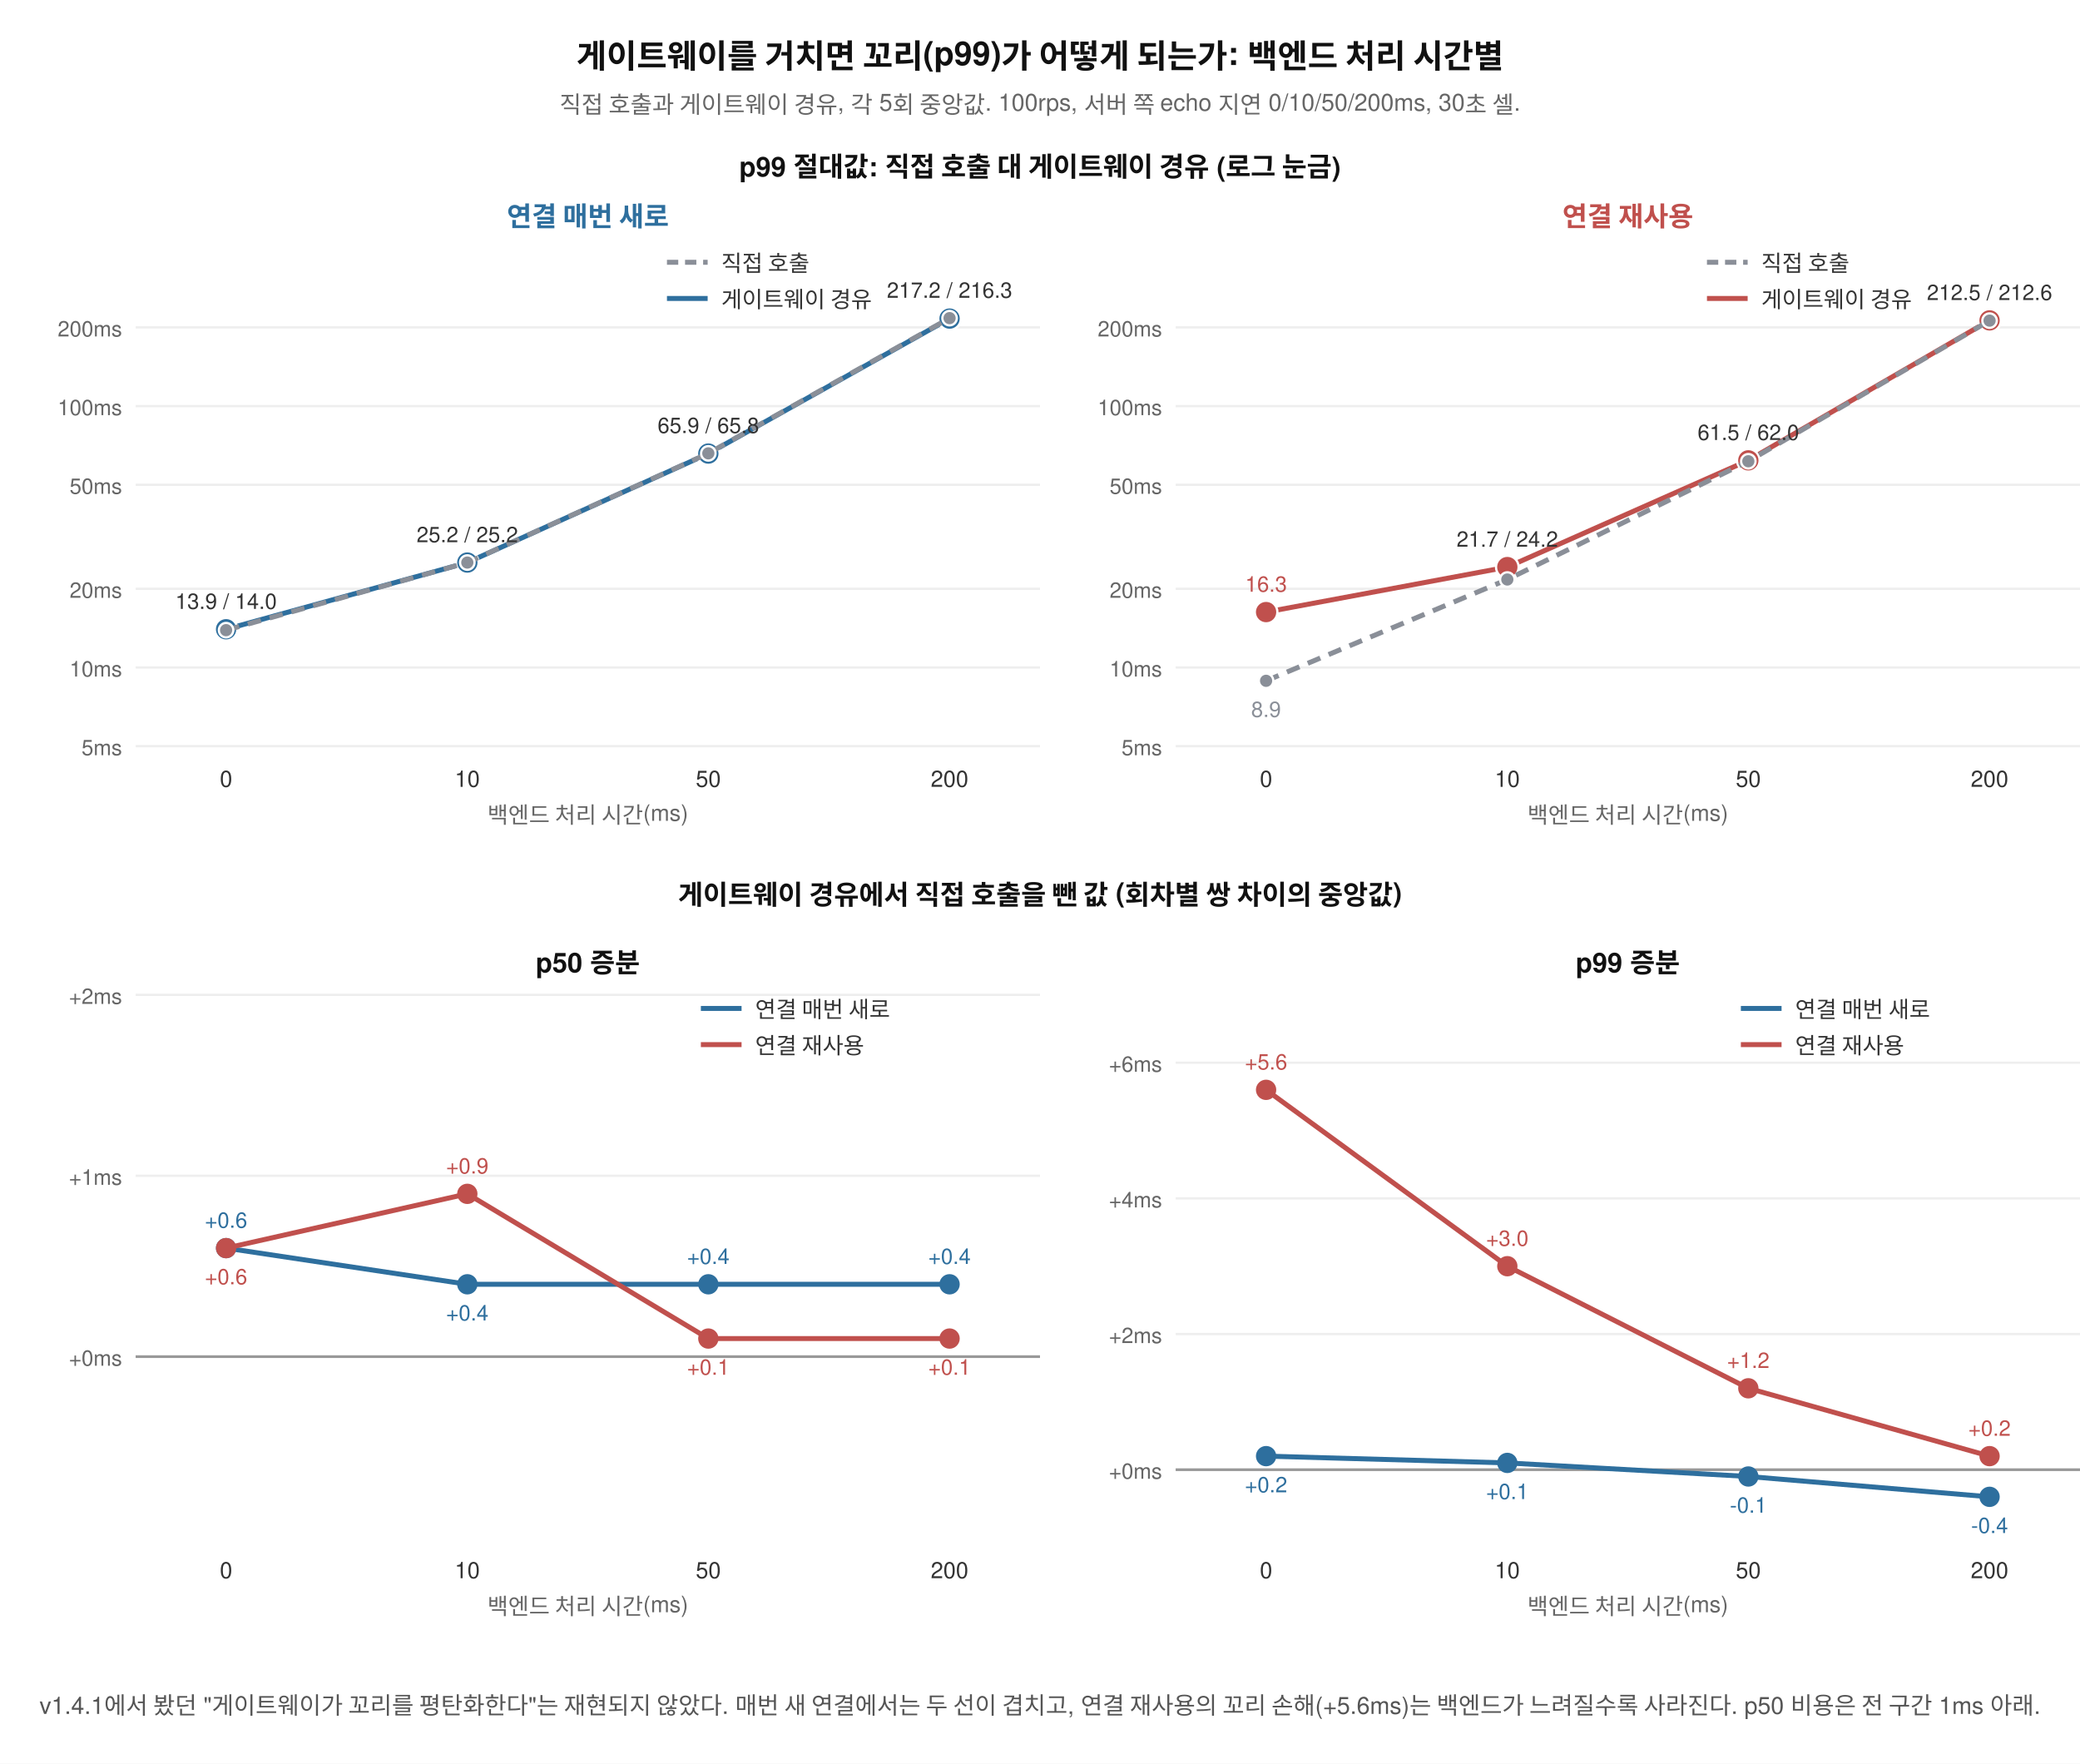
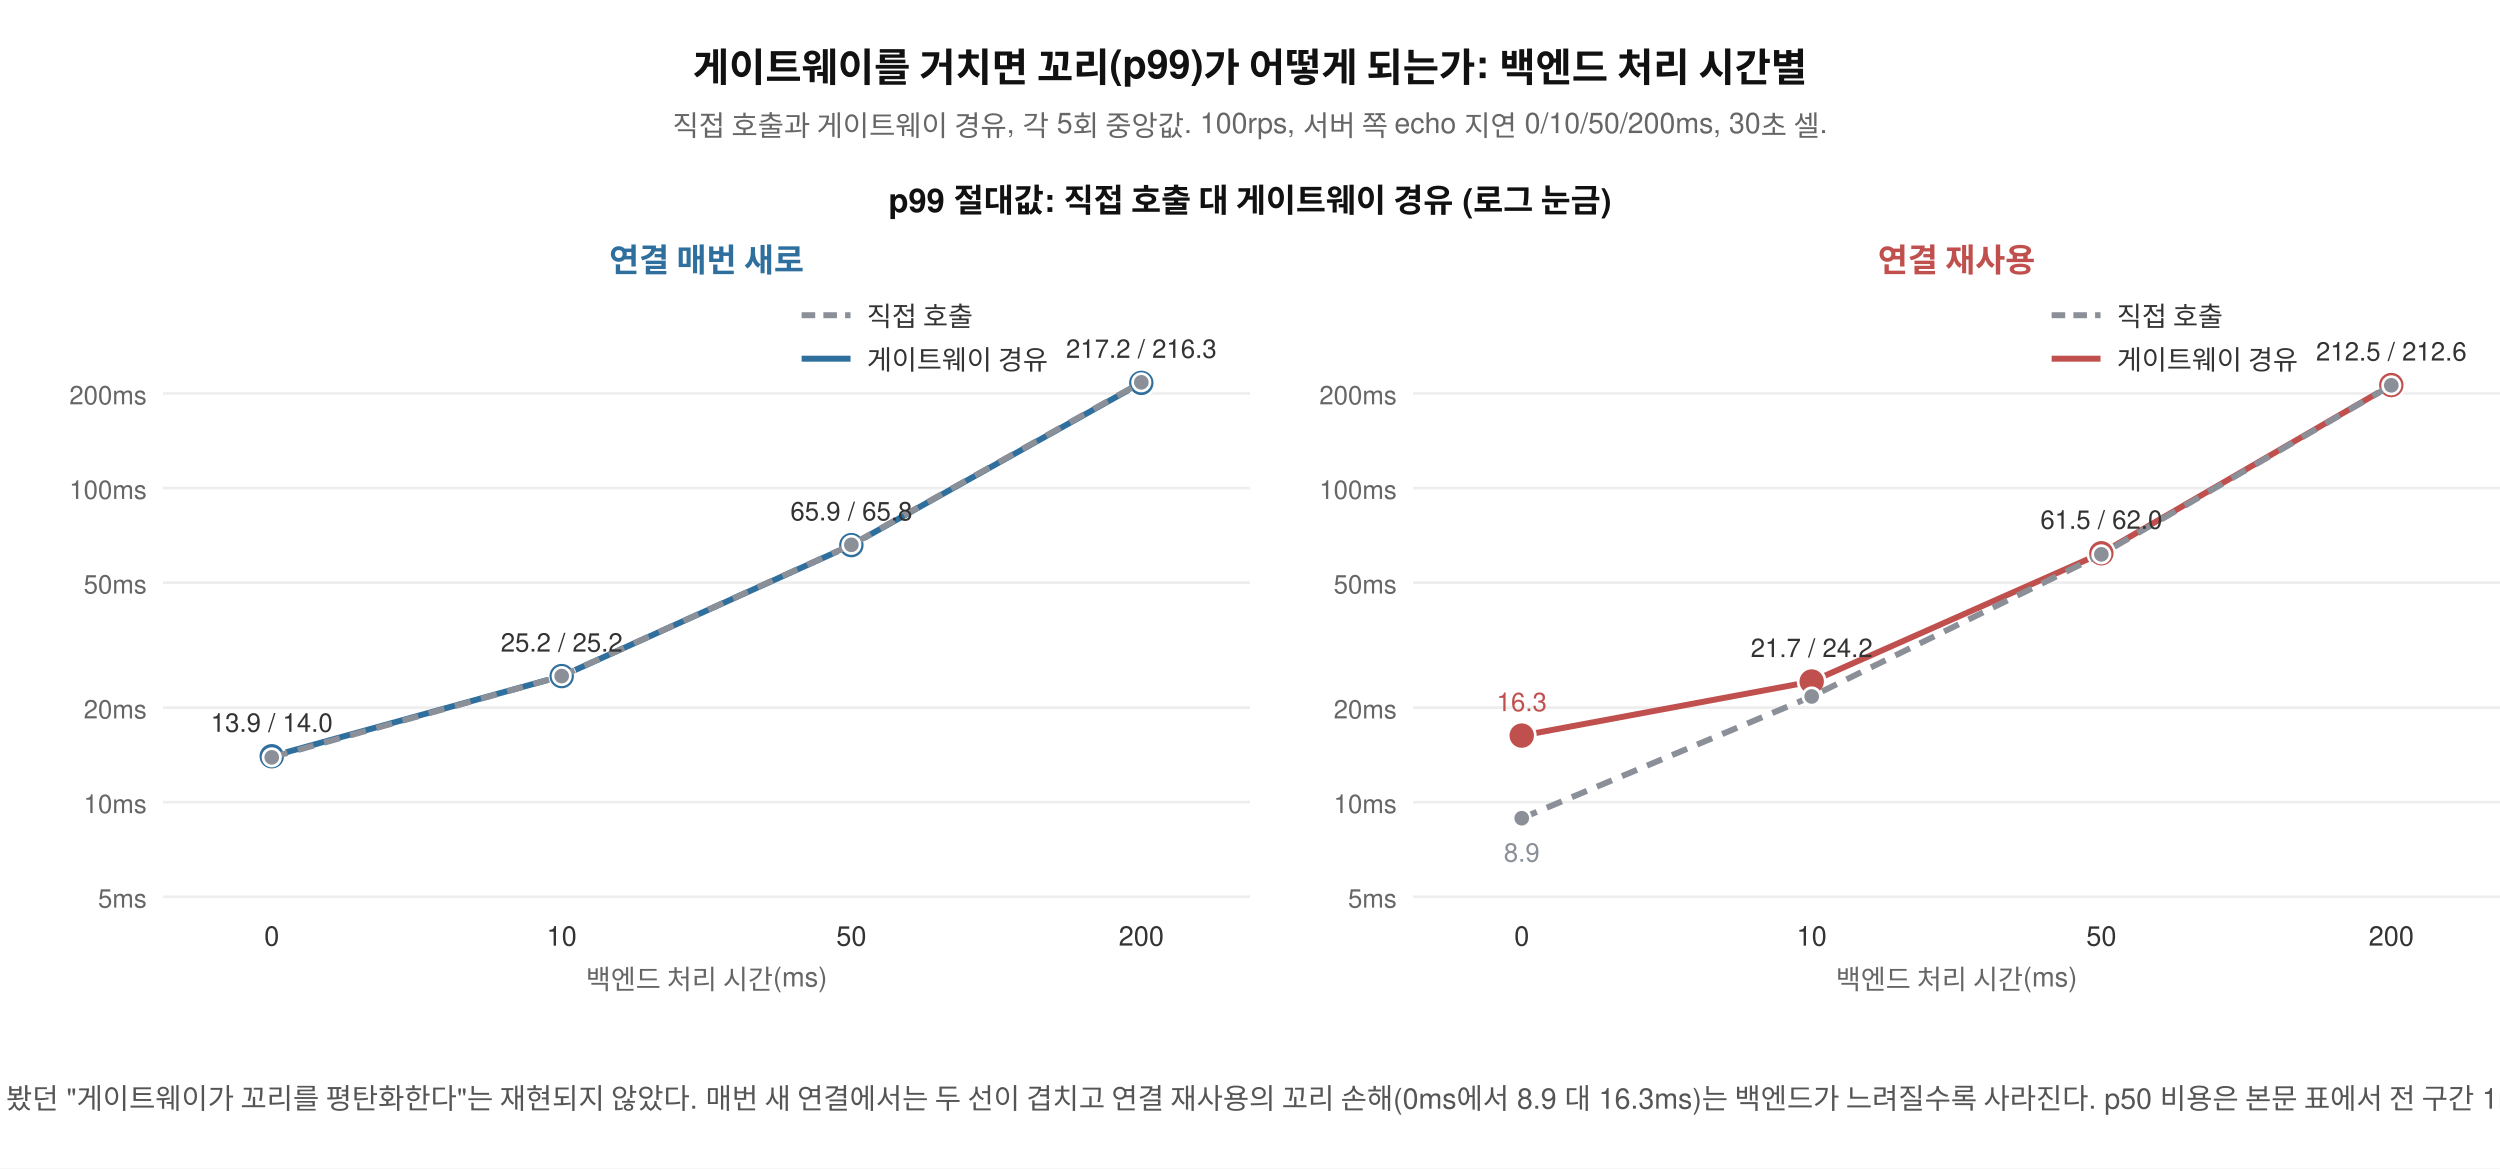
- <svg xmlns="http://www.w3.org/2000/svg" viewBox="0 0 920 780" font-family="Helvetica, Arial, sans-serif">
-   <rect width="920" height="780" fill="white" />
+ <svg xmlns="http://www.w3.org/2000/svg" viewBox="0 0 920 430" font-family="Helvetica, Arial, sans-serif">
+   <rect width="920" height="430" fill="white" />
  <text x="460.0" y="30" font-size="14.5" fill="#111" text-anchor="middle" font-weight="bold">게이트웨이를 거치면 꼬리(p99)가 어떻게 되는가: 백엔드 처리 시간별</text>
  <text x="460.0" y="50" font-size="10.5" fill="#666" text-anchor="middle">직접 호출과 게이트웨이 경유, 각 5회 중앙값. 100rps, 서버 쪽 echo 지연 0/10/50/200ms, 30초 셀.</text>
  <text x="460.0" y="78" font-size="12" fill="#111" text-anchor="middle" font-weight="bold">p99 절대값: 직접 호출 대 게이트웨이 경유 (로그 눈금)</text>
  <text x="260.0" y="100" font-size="12" fill="#2e6f9e" text-anchor="middle" font-weight="bold">연결 매번 새로</text>
  <line x1="60" y1="330.0" x2="460" y2="330.0" stroke="#eee" />
  <text x="54" y="334.0" font-size="9.5" fill="#666" text-anchor="end">5ms</text>
  <line x1="60" y1="295.2" x2="460" y2="295.2" stroke="#eee" />
  <text x="54" y="299.2" font-size="9.5" fill="#666" text-anchor="end">10ms</text>
  <line x1="60" y1="260.4" x2="460" y2="260.4" stroke="#eee" />
  <text x="54" y="264.4" font-size="9.5" fill="#666" text-anchor="end">20ms</text>
  <line x1="60" y1="214.4" x2="460" y2="214.4" stroke="#eee" />
  <text x="54" y="218.4" font-size="9.5" fill="#666" text-anchor="end">50ms</text>
  <line x1="60" y1="179.6" x2="460" y2="179.6" stroke="#eee" />
  <text x="54" y="183.6" font-size="9.5" fill="#666" text-anchor="end">100ms</text>
  <line x1="60" y1="144.8" x2="460" y2="144.8" stroke="#eee" />
  <text x="54" y="148.8" font-size="9.5" fill="#666" text-anchor="end">200ms</text>
  <text x="100.0" y="348" font-size="10" fill="#333" text-anchor="middle">0</text>
  <text x="206.7" y="348" font-size="10" fill="#333" text-anchor="middle">10</text>
  <text x="313.3" y="348" font-size="10" fill="#333" text-anchor="middle">50</text>
  <text x="420.0" y="348" font-size="10" fill="#333" text-anchor="middle">200</text>
  <text x="260.0" y="364" font-size="10" fill="#666" text-anchor="middle">백엔드 처리 시간(ms)</text>
  <path d="M100.0,278.3 L206.7,248.8 L313.3,200.6 L420.0,140.9" fill="none" stroke="#2e6f9e" stroke-width="2.2" />
  <circle cx="100.0" cy="278.3" r="5.0" fill="#2e6f9e" stroke="white" stroke-width="1" />
  <circle cx="206.7" cy="248.8" r="5.0" fill="#2e6f9e" stroke="white" stroke-width="1" />
  <circle cx="313.3" cy="200.6" r="5.0" fill="#2e6f9e" stroke="white" stroke-width="1" />
  <circle cx="420.0" cy="140.9" r="5.0" fill="#2e6f9e" stroke="white" stroke-width="1" />
  <path d="M100.0,278.7 L206.7,248.8 L313.3,200.5 L420.0,140.7" fill="none" stroke="#8a8f98" stroke-width="2.2" stroke-dasharray="6,4" />
  <circle cx="100.0" cy="278.7" r="3.2" fill="#8a8f98" stroke="white" stroke-width="1" />
  <circle cx="206.7" cy="248.8" r="3.2" fill="#8a8f98" stroke="white" stroke-width="1" />
  <circle cx="313.3" cy="200.5" r="3.2" fill="#8a8f98" stroke="white" stroke-width="1" />
  <circle cx="420.0" cy="140.7" r="3.2" fill="#8a8f98" stroke="white" stroke-width="1" />
  <text x="100.0" y="269.3" font-size="9.5" fill="#333" text-anchor="middle">13.9 / 14.0</text>
  <text x="206.7" y="239.8" font-size="9.5" fill="#333" text-anchor="middle">25.2 / 25.2</text>
  <text x="313.3" y="191.5" font-size="9.5" fill="#333" text-anchor="middle">65.9 / 65.8</text>
  <text x="420.0" y="131.7" font-size="9.5" fill="#333" text-anchor="middle">217.2 / 216.3</text>
  <line x1="295" y1="116" x2="313" y2="116" stroke="#8a8f98" stroke-width="2.2" stroke-dasharray="5,3" />
  <text x="319" y="120" font-size="10" fill="#333">직접 호출</text>
  <line x1="295" y1="132" x2="313" y2="132" stroke="#2e6f9e" stroke-width="2.2" />
  <text x="319" y="136" font-size="10" fill="#333">게이트웨이 경유</text>
  <text x="720.0" y="100" font-size="12" fill="#c0504d" text-anchor="middle" font-weight="bold">연결 재사용</text>
  <line x1="520" y1="330.0" x2="920" y2="330.0" stroke="#eee" />
  <text x="514" y="334.0" font-size="9.5" fill="#666" text-anchor="end">5ms</text>
  <line x1="520" y1="295.2" x2="920" y2="295.2" stroke="#eee" />
  <text x="514" y="299.2" font-size="9.5" fill="#666" text-anchor="end">10ms</text>
  <line x1="520" y1="260.4" x2="920" y2="260.4" stroke="#eee" />
  <text x="514" y="264.4" font-size="9.5" fill="#666" text-anchor="end">20ms</text>
  <line x1="520" y1="214.4" x2="920" y2="214.4" stroke="#eee" />
  <text x="514" y="218.4" font-size="9.5" fill="#666" text-anchor="end">50ms</text>
  <line x1="520" y1="179.6" x2="920" y2="179.6" stroke="#eee" />
  <text x="514" y="183.6" font-size="9.5" fill="#666" text-anchor="end">100ms</text>
  <line x1="520" y1="144.8" x2="920" y2="144.8" stroke="#eee" />
  <text x="514" y="148.8" font-size="9.5" fill="#666" text-anchor="end">200ms</text>
  <text x="560.0" y="348" font-size="10" fill="#333" text-anchor="middle">0</text>
  <text x="666.7" y="348" font-size="10" fill="#333" text-anchor="middle">10</text>
  <text x="773.3" y="348" font-size="10" fill="#333" text-anchor="middle">50</text>
  <text x="880.0" y="348" font-size="10" fill="#333" text-anchor="middle">200</text>
  <text x="720.0" y="364" font-size="10" fill="#666" text-anchor="middle">백엔드 처리 시간(ms)</text>
  <path d="M560.0,270.7 L666.7,250.8 L773.3,203.6 L880.0,141.7" fill="none" stroke="#c0504d" stroke-width="2.2" />
  <circle cx="560.0" cy="270.7" r="5.0" fill="#c0504d" stroke="white" stroke-width="1" />
  <circle cx="666.7" cy="250.8" r="5.0" fill="#c0504d" stroke="white" stroke-width="1" />
  <circle cx="773.3" cy="203.6" r="5.0" fill="#c0504d" stroke="white" stroke-width="1" />
  <circle cx="880.0" cy="141.7" r="5.0" fill="#c0504d" stroke="white" stroke-width="1" />
  <path d="M560.0,301.1 L666.7,256.3 L773.3,204.0 L880.0,141.8" fill="none" stroke="#8a8f98" stroke-width="2.2" stroke-dasharray="6,4" />
  <circle cx="560.0" cy="301.1" r="3.2" fill="#8a8f98" stroke="white" stroke-width="1" />
  <circle cx="666.7" cy="256.3" r="3.2" fill="#8a8f98" stroke="white" stroke-width="1" />
  <circle cx="773.3" cy="204.0" r="3.2" fill="#8a8f98" stroke="white" stroke-width="1" />
  <circle cx="880.0" cy="141.8" r="3.2" fill="#8a8f98" stroke="white" stroke-width="1" />
  <text x="560.0" y="261.7" font-size="9.5" fill="#c0504d" text-anchor="middle">16.3</text>
  <text x="560.0" y="317.1" font-size="9.5" fill="#8a8f98" text-anchor="middle">8.9</text>
  <text x="666.7" y="241.8" font-size="9.5" fill="#333" text-anchor="middle">21.7 / 24.2</text>
  <text x="773.3" y="194.6" font-size="9.5" fill="#333" text-anchor="middle">61.5 / 62.0</text>
  <text x="880.0" y="132.7" font-size="9.5" fill="#333" text-anchor="middle">212.5 / 212.6</text>
  <line x1="755" y1="116" x2="773" y2="116" stroke="#8a8f98" stroke-width="2.2" stroke-dasharray="5,3" />
  <text x="779" y="120" font-size="10" fill="#333">직접 호출</text>
  <line x1="755" y1="132" x2="773" y2="132" stroke="#c0504d" stroke-width="2.2" />
  <text x="779" y="136" font-size="10" fill="#333">게이트웨이 경유</text>
-   <text x="460.0" y="400" font-size="12" fill="#111" text-anchor="middle" font-weight="bold">게이트웨이 경유에서 직접 호출을 뺀 값 (회차별 쌍 차이의 중앙값)</text>
-   <text x="260.0" y="430" font-size="12" fill="#111" text-anchor="middle" font-weight="bold">p50 증분</text>
-   <line x1="60" y1="600.0" x2="460" y2="600.0" stroke="#eee" />
-   <text x="54" y="604.0" font-size="9.5" fill="#666" text-anchor="end">+0ms</text>
-   <line x1="60" y1="520.0" x2="460" y2="520.0" stroke="#eee" />
-   <text x="54" y="524.0" font-size="9.5" fill="#666" text-anchor="end">+1ms</text>
-   <line x1="60" y1="440.0" x2="460" y2="440.0" stroke="#eee" />
-   <text x="54" y="444.0" font-size="9.5" fill="#666" text-anchor="end">+2ms</text>
-   <line x1="60" y1="600.0" x2="460" y2="600.0" stroke="#999" stroke-width="1.2" />
-   <text x="100.0" y="698" font-size="10" fill="#333" text-anchor="middle">0</text>
-   <text x="206.7" y="698" font-size="10" fill="#333" text-anchor="middle">10</text>
-   <text x="313.3" y="698" font-size="10" fill="#333" text-anchor="middle">50</text>
-   <text x="420.0" y="698" font-size="10" fill="#333" text-anchor="middle">200</text>
-   <text x="260.0" y="714" font-size="10" fill="#666" text-anchor="middle">백엔드 처리 시간(ms)</text>
-   <path d="M100.0,552.0 L206.7,568.0 L313.3,568.0 L420.0,568.0" fill="none" stroke="#2e6f9e" stroke-width="2.2" />
-   <circle cx="100.0" cy="552.0" r="4.5" fill="#2e6f9e" />
-   <text x="100.0" y="543.0" font-size="9.5" fill="#2e6f9e" text-anchor="middle">+0.6</text>
-   <circle cx="206.7" cy="568.0" r="4.5" fill="#2e6f9e" />
-   <text x="206.7" y="584.0" font-size="9.5" fill="#2e6f9e" text-anchor="middle">+0.4</text>
-   <circle cx="313.3" cy="568.0" r="4.5" fill="#2e6f9e" />
-   <text x="313.3" y="559.0" font-size="9.5" fill="#2e6f9e" text-anchor="middle">+0.4</text>
-   <circle cx="420.0" cy="568.0" r="4.5" fill="#2e6f9e" />
-   <text x="420.0" y="559.0" font-size="9.5" fill="#2e6f9e" text-anchor="middle">+0.4</text>
-   <path d="M100.0,552.0 L206.7,528.0 L313.3,592.0 L420.0,592.0" fill="none" stroke="#c0504d" stroke-width="2.2" />
-   <circle cx="100.0" cy="552.0" r="4.5" fill="#c0504d" />
-   <text x="100.0" y="568.0" font-size="9.5" fill="#c0504d" text-anchor="middle">+0.6</text>
-   <circle cx="206.7" cy="528.0" r="4.5" fill="#c0504d" />
-   <text x="206.7" y="519.0" font-size="9.5" fill="#c0504d" text-anchor="middle">+0.9</text>
-   <circle cx="313.3" cy="592.0" r="4.5" fill="#c0504d" />
-   <text x="313.3" y="608.0" font-size="9.5" fill="#c0504d" text-anchor="middle">+0.1</text>
-   <circle cx="420.0" cy="592.0" r="4.5" fill="#c0504d" />
-   <text x="420.0" y="608.0" font-size="9.5" fill="#c0504d" text-anchor="middle">+0.1</text>
-   <line x1="310" y1="446" x2="328" y2="446" stroke="#2e6f9e" stroke-width="2.2" />
-   <text x="334" y="450" font-size="10" fill="#333">연결 매번 새로</text>
-   <line x1="310" y1="462" x2="328" y2="462" stroke="#c0504d" stroke-width="2.2" />
-   <text x="334" y="466" font-size="10" fill="#333">연결 재사용</text>
-   <text x="720.0" y="430" font-size="12" fill="#111" text-anchor="middle" font-weight="bold">p99 증분</text>
-   <line x1="520" y1="650.0" x2="920" y2="650.0" stroke="#eee" />
-   <text x="514" y="654.0" font-size="9.5" fill="#666" text-anchor="end">+0ms</text>
-   <line x1="520" y1="590.0" x2="920" y2="590.0" stroke="#eee" />
-   <text x="514" y="594.0" font-size="9.5" fill="#666" text-anchor="end">+2ms</text>
-   <line x1="520" y1="530.0" x2="920" y2="530.0" stroke="#eee" />
-   <text x="514" y="534.0" font-size="9.5" fill="#666" text-anchor="end">+4ms</text>
-   <line x1="520" y1="470.0" x2="920" y2="470.0" stroke="#eee" />
-   <text x="514" y="474.0" font-size="9.5" fill="#666" text-anchor="end">+6ms</text>
-   <line x1="520" y1="650.0" x2="920" y2="650.0" stroke="#999" stroke-width="1.2" />
-   <text x="560.0" y="698" font-size="10" fill="#333" text-anchor="middle">0</text>
-   <text x="666.7" y="698" font-size="10" fill="#333" text-anchor="middle">10</text>
-   <text x="773.3" y="698" font-size="10" fill="#333" text-anchor="middle">50</text>
-   <text x="880.0" y="698" font-size="10" fill="#333" text-anchor="middle">200</text>
-   <text x="720.0" y="714" font-size="10" fill="#666" text-anchor="middle">백엔드 처리 시간(ms)</text>
-   <path d="M560.0,644.0 L666.7,647.0 L773.3,653.0 L880.0,662.0" fill="none" stroke="#2e6f9e" stroke-width="2.2" />
-   <circle cx="560.0" cy="644.0" r="4.5" fill="#2e6f9e" />
-   <text x="560.0" y="660.0" font-size="9.5" fill="#2e6f9e" text-anchor="middle">+0.2</text>
-   <circle cx="666.7" cy="647.0" r="4.5" fill="#2e6f9e" />
-   <text x="666.7" y="663.0" font-size="9.5" fill="#2e6f9e" text-anchor="middle">+0.1</text>
-   <circle cx="773.3" cy="653.0" r="4.5" fill="#2e6f9e" />
-   <text x="773.3" y="669.0" font-size="9.5" fill="#2e6f9e" text-anchor="middle">-0.1</text>
-   <circle cx="880.0" cy="662.0" r="4.5" fill="#2e6f9e" />
-   <text x="880.0" y="678.0" font-size="9.5" fill="#2e6f9e" text-anchor="middle">-0.4</text>
-   <path d="M560.0,482.0 L666.7,560.0 L773.3,614.0 L880.0,644.0" fill="none" stroke="#c0504d" stroke-width="2.2" />
-   <circle cx="560.0" cy="482.0" r="4.5" fill="#c0504d" />
-   <text x="560.0" y="473.0" font-size="9.5" fill="#c0504d" text-anchor="middle">+5.6</text>
-   <circle cx="666.7" cy="560.0" r="4.5" fill="#c0504d" />
-   <text x="666.7" y="551.0" font-size="9.5" fill="#c0504d" text-anchor="middle">+3.0</text>
-   <circle cx="773.3" cy="614.0" r="4.5" fill="#c0504d" />
-   <text x="773.3" y="605.0" font-size="9.5" fill="#c0504d" text-anchor="middle">+1.2</text>
-   <circle cx="880.0" cy="644.0" r="4.5" fill="#c0504d" />
-   <text x="880.0" y="635.0" font-size="9.5" fill="#c0504d" text-anchor="middle">+0.2</text>
-   <line x1="770" y1="446" x2="788" y2="446" stroke="#2e6f9e" stroke-width="2.2" />
-   <text x="794" y="450" font-size="10" fill="#333">연결 매번 새로</text>
-   <line x1="770" y1="462" x2="788" y2="462" stroke="#c0504d" stroke-width="2.2" />
-   <text x="794" y="466" font-size="10" fill="#333">연결 재사용</text>
-   <text x="460.0" y="758" font-size="10.5" fill="#555" text-anchor="middle">v1.4.1에서 봤던 "게이트웨이가 꼬리를 평탄화한다"는 재현되지 않았다. 매번 새 연결에서는 두 선이 겹치고, 연결 재사용의 꼬리 손해(+5.6ms)는 백엔드가 느려질수록 사라진다. p50 비용은 전 구간 1ms 아래.</text>
+   <text x="460.0" y="408" font-size="10.5" fill="#555" text-anchor="middle">v1.4.1에서 봤던 "게이트웨이가 꼬리를 평탄화한다"는 재현되지 않았다. 매번 새 연결에서는 두 선이 겹치고 연결 재사용의 꼬리 손해(0ms에서 8.9 대 16.3ms)는 백엔드가 느려질수록 사라진다. p50 비용은 본문 표에서 전 구간 1ms 아래다.</text>
</svg>
